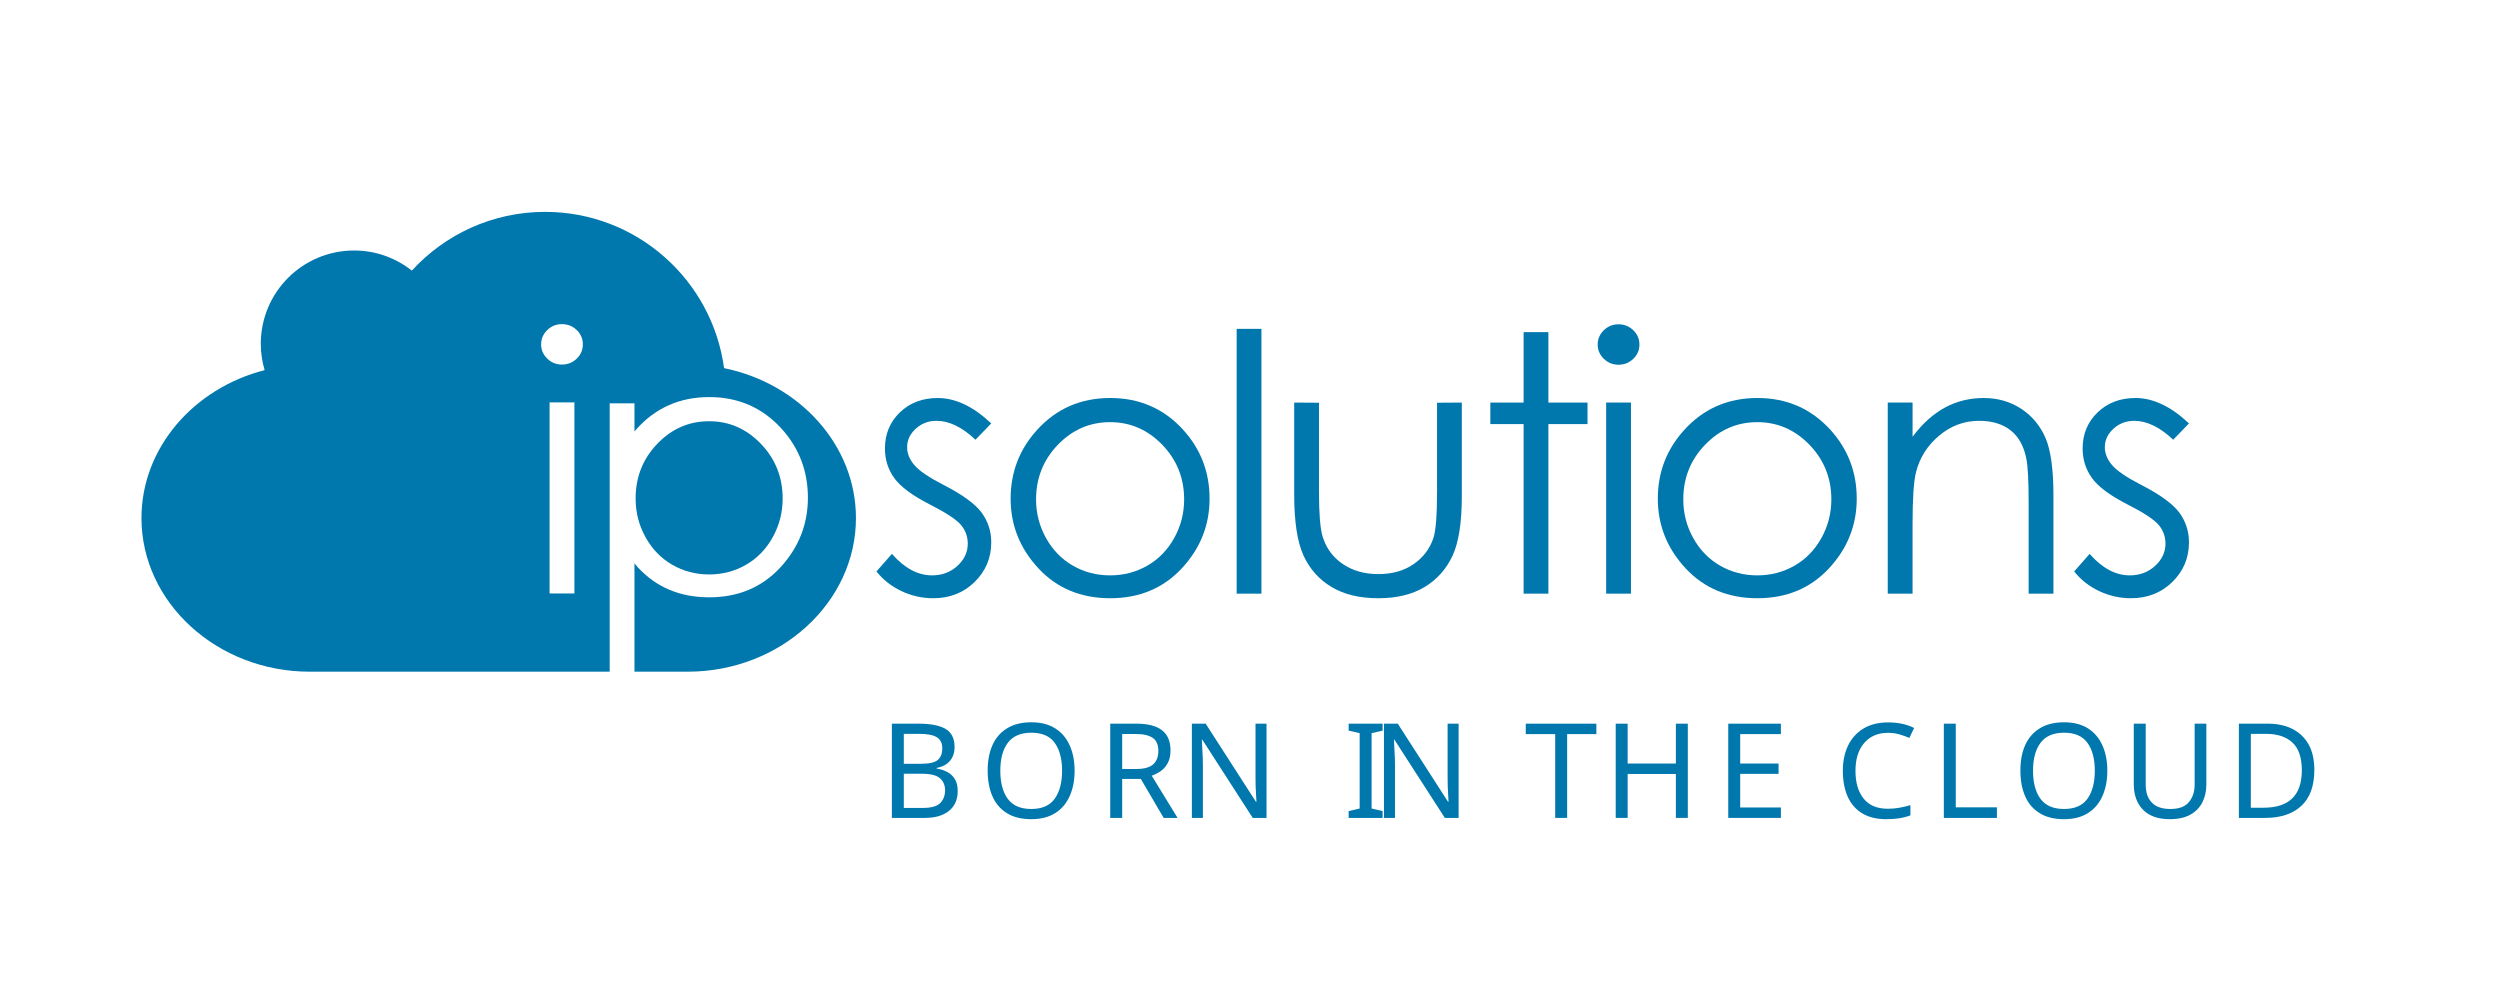
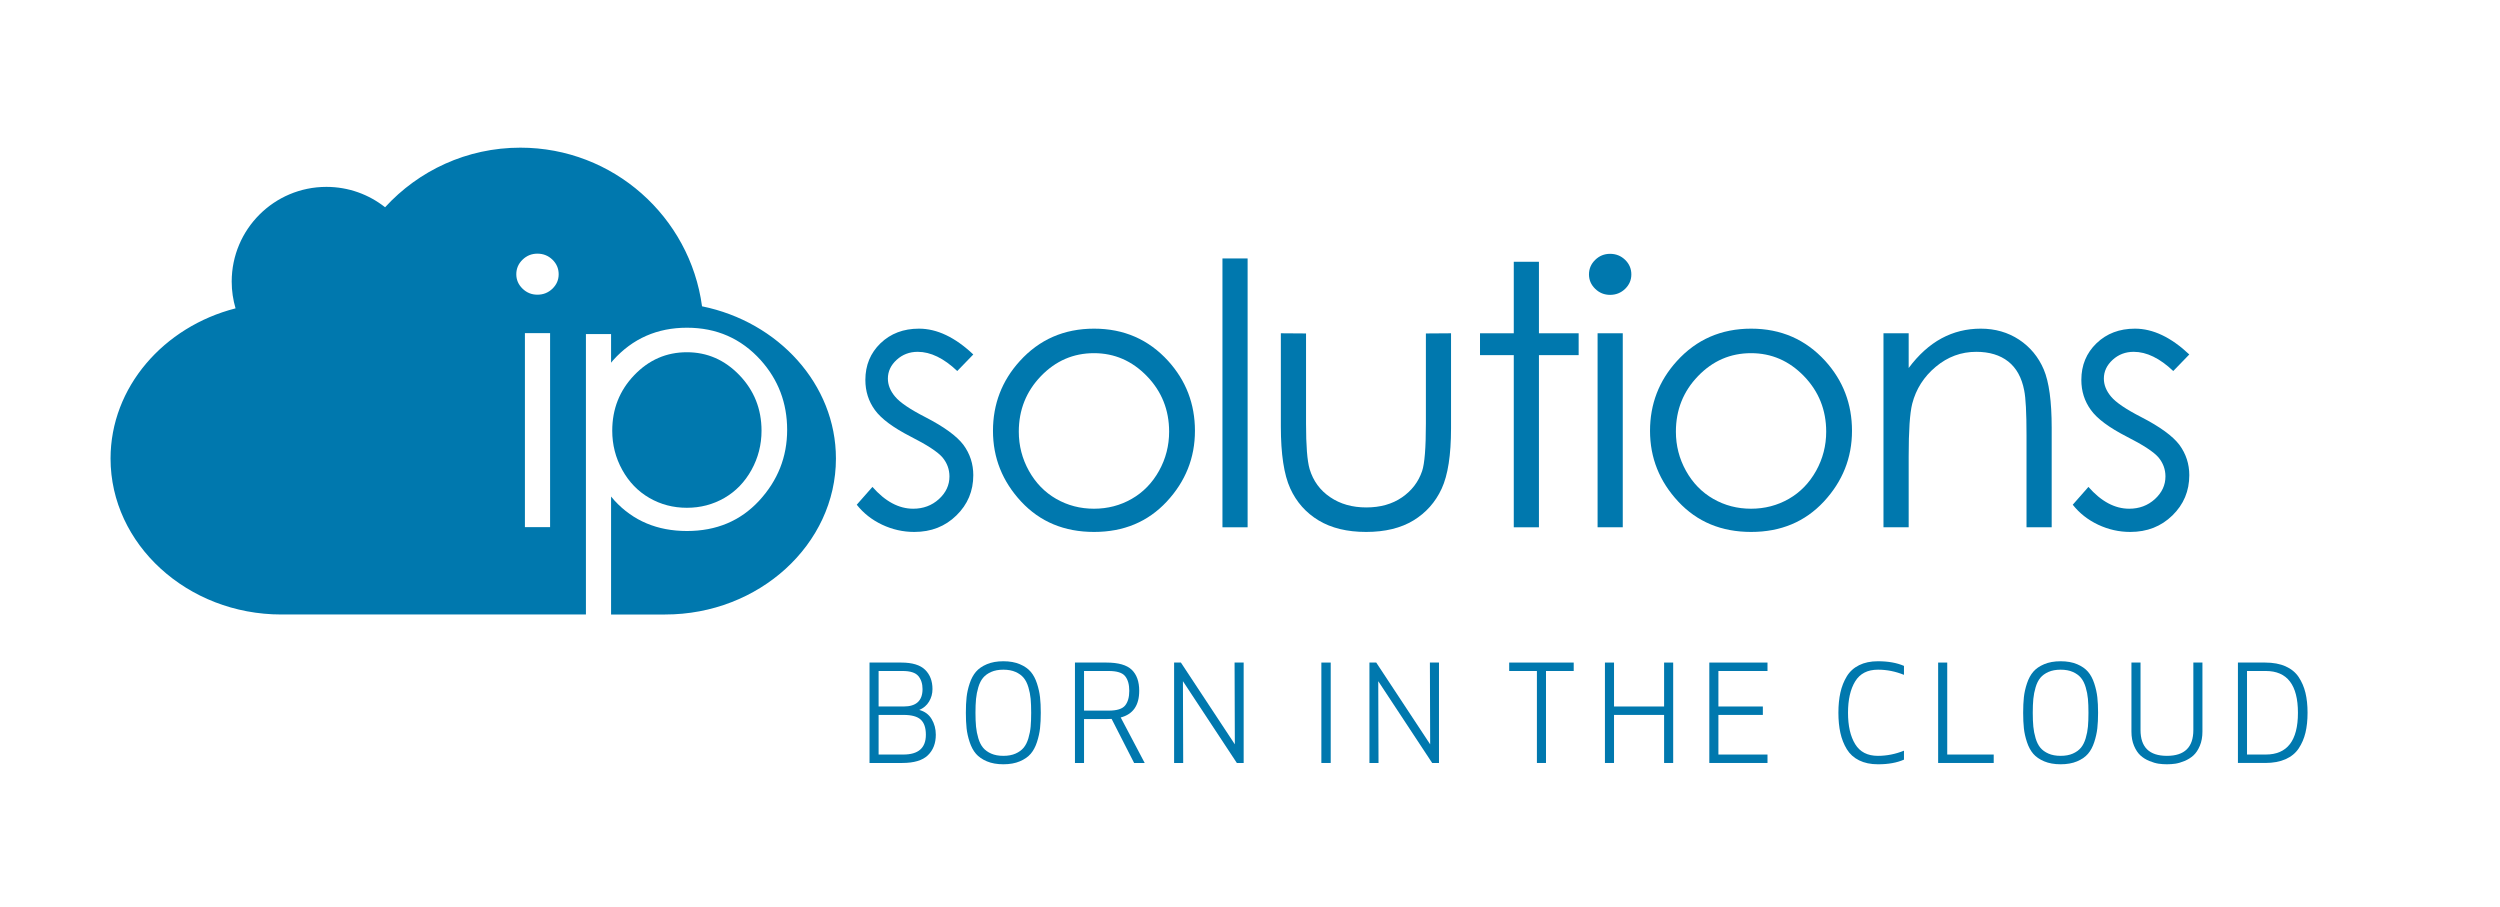
- <svg xmlns="http://www.w3.org/2000/svg" version="1.1" id="Layer_1" x="0px" y="0px" width="337px" height="135px" viewBox="0 0 337 135" enable-background="new 0 0 337 135" xml:space="preserve">
-   <text transform="matrix(1 0 0 1 118.5049 110.2539)">
-     <tspan x="0" y="0" fill="#0078AE" font-family="'ApexNew-Book'" font-size="17.776" letter-spacing="2">BOR</tspan>
-     <tspan x="40.441" y="0" fill="#0078AE" font-family="'ApexNew-Book'" font-size="17.776" letter-spacing="2">N I</tspan>
-     <tspan x="66.334" y="0" fill="#0078AE" font-family="'ApexNew-Book'" font-size="17.776" letter-spacing="2">N</tspan>
-     <tspan x="80.375" y="0" fill="#0078AE" font-family="'ApexNew-Book'" font-size="17.776" letter-spacing="2"> T</tspan>
-     <tspan x="97.573" y="0" fill="#0078AE" font-family="'ApexNew-Book'" font-size="17.776" letter-spacing="2">HE</tspan>
-     <tspan x="123.695" y="0" fill="#0078AE" font-family="'ApexNew-Book'" font-size="17.776" letter-spacing="2"> </tspan>
-     <tspan x="128.831" y="0" fill="#0078AE" font-family="'ApexNew-Book'" font-size="17.776" letter-spacing="2">C</tspan>
-     <tspan x="141.805" y="0" fill="#0078AE" font-family="'ApexNew-Book'" font-size="17.776" letter-spacing="2">LO</tspan>
-     <tspan x="167.535" y="0" fill="#0078AE" font-family="'ApexNew-Book'" font-size="17.776" letter-spacing="2">U</tspan>
-     <tspan x="181.577" y="0" fill="#0078AE" font-family="'ApexNew-Book'" font-size="17.776">D</tspan>
-   </text>
-   <path fill="#0078AE" d="M133.62,57.078l-2.128,2.198c-1.789-1.699-3.543-2.549-5.254-2.549c-1.088,0-2.021,0.357-2.796,1.065  c-0.776,0.712-1.162,1.541-1.162,2.489c0,0.835,0.317,1.634,0.955,2.389c0.635,0.774,1.972,1.681,4.01,2.725  c2.482,1.279,4.17,2.506,5.063,3.682c0.875,1.192,1.312,2.539,1.312,4.026c0,2.103-0.746,3.89-2.24,5.345  c-1.49,1.463-3.355,2.194-5.59,2.194c-1.495,0-2.918-0.322-4.273-0.962c-1.357-0.643-2.482-1.524-3.371-2.651l2.083-2.365  c1.701,1.935,3.505,2.896,5.411,2.896c1.335,0,2.471-0.423,3.412-1.274c0.935-0.853,1.403-1.856,1.403-3.008  c0-0.946-0.312-1.792-0.929-2.533c-0.622-0.725-2.021-1.647-4.199-2.75c-2.338-1.198-3.93-2.377-4.774-3.545  c-0.844-1.162-1.263-2.493-1.263-3.991c0-1.954,0.672-3.574,2.017-4.874c1.347-1.289,3.046-1.933,5.1-1.933  C128.794,53.651,131.2,54.791,133.62,57.078" />
-   <path fill="#0078AE" d="M149.656,53.651c3.959,0,7.241,1.431,9.844,4.294c2.365,2.614,3.55,5.702,3.55,9.274  c0,3.583-1.251,6.715-3.751,9.402c-2.502,2.681-5.717,4.021-9.643,4.021c-3.945,0-7.169-1.341-9.671-4.021  c-2.5-2.687-3.751-5.818-3.751-9.402c0-3.554,1.183-6.64,3.551-9.253C142.387,55.091,145.677,53.651,149.656,53.651 M149.643,56.906  c-2.732,0-5.076,1.013-7.04,3.046c-1.96,2.034-2.941,4.492-2.941,7.377c0,1.857,0.449,3.595,1.343,5.202  c0.896,1.604,2.103,2.85,3.624,3.722c1.524,0.872,3.195,1.307,5.014,1.307s3.49-0.435,5.011-1.307  c1.524-0.872,2.733-2.118,3.627-3.722c0.894-1.607,1.341-3.345,1.341-5.202c0-2.885-0.984-5.343-2.953-7.377  C154.699,57.919,152.356,56.906,149.643,56.906" />
-   <rect x="166.702" y="44.33" fill="#0078AE" width="3.34" height="35.695" />
-   <path fill="#0078AE" d="M174.455,54.266l3.345,0.023v11.976c0,2.922,0.157,4.934,0.477,6.031c0.473,1.572,1.381,2.819,2.727,3.728  c1.341,0.913,2.939,1.365,4.799,1.365c1.856,0,3.436-0.442,4.731-1.332c1.294-0.886,2.188-2.053,2.679-3.5  c0.333-0.987,0.501-3.085,0.501-6.292V54.289l3.339-0.023v12.621c0,3.546-0.416,6.217-1.244,8.01  c-0.833,1.799-2.085,3.207-3.751,4.221c-1.67,1.014-3.763,1.525-6.28,1.525c-2.516,0-4.614-0.512-6.299-1.525  c-1.686-1.014-2.946-2.434-3.775-4.253c-0.83-1.824-1.247-4.56-1.247-8.216V54.266z" />
-   <polygon fill="#0078AE" points="205.382,44.771 208.723,44.771 208.723,54.266 213.996,54.266 213.996,57.167 208.723,57.167   208.723,80.025 205.382,80.025 205.382,57.167 200.898,57.167 200.898,54.266 205.382,54.266 " />
-   <path fill="#0078AE" d="M218.172,43.716c0.776,0,1.443,0.266,1.998,0.801c0.549,0.537,0.823,1.181,0.823,1.933  c0,0.743-0.274,1.379-0.823,1.915c-0.555,0.535-1.222,0.8-1.998,0.8c-0.767,0-1.427-0.265-1.976-0.8  c-0.552-0.536-0.829-1.172-0.829-1.915c0-0.752,0.277-1.396,0.829-1.933C216.745,43.982,217.405,43.716,218.172,43.716   M216.51,54.266h3.343v25.76h-3.343V54.266z" />
-   <path fill="#0078AE" d="M236.896,53.651c3.961,0,7.238,1.431,9.848,4.294c2.365,2.614,3.545,5.702,3.545,9.274  c0,3.583-1.25,6.715-3.746,9.402c-2.5,2.681-5.717,4.021-9.646,4.021c-3.945,0-7.169-1.341-9.668-4.021  c-2.504-2.687-3.756-5.818-3.756-9.402c0-3.554,1.186-6.64,3.555-9.253C229.63,55.091,232.92,53.651,236.896,53.651 M236.885,56.906  c-2.732,0-5.082,1.013-7.039,3.046c-1.963,2.034-2.938,4.492-2.938,7.377c0,1.857,0.444,3.595,1.341,5.202  c0.892,1.604,2.102,2.85,3.625,3.722c1.521,0.872,3.191,1.307,5.012,1.307c1.816,0,3.488-0.435,5.014-1.307  c1.521-0.872,2.729-2.118,3.623-3.722c0.895-1.607,1.343-3.345,1.343-5.202c0-2.885-0.989-5.343-2.954-7.377  C241.939,57.919,239.598,56.906,236.885,56.906" />
-   <path fill="#0078AE" d="M254.469,54.266h3.346v4.61c1.311-1.759,2.77-3.074,4.359-3.935c1.6-0.863,3.332-1.289,5.217-1.289  c1.906,0,3.604,0.488,5.084,1.461c1.475,0.977,2.564,2.296,3.273,3.953c0.701,1.65,1.055,4.232,1.055,7.726v13.234h-3.342V67.773  c0-2.959-0.105-4.93-0.309-5.923c-0.324-1.696-1.033-2.981-2.115-3.836c-1.088-0.857-2.508-1.287-4.252-1.287  c-2.003,0-3.789,0.66-5.373,1.985c-1.58,1.319-2.625,2.96-3.127,4.908c-0.32,1.274-0.471,3.6-0.471,6.986v9.419h-3.346V54.266z" />
-   <path fill="#0078AE" d="M90.613,76.129c1.512,0.872,3.17,1.307,4.978,1.307c1.805,0,3.465-0.435,4.98-1.307  c1.512-0.872,2.71-2.118,3.599-3.722c0.888-1.607,1.333-3.345,1.333-5.202c0-2.885-0.982-5.343-2.934-7.377  c-1.957-2.033-4.283-3.046-6.978-3.046c-2.713,0-5.047,1.013-6.991,3.046c-1.95,2.034-2.919,4.492-2.919,7.377  c0,1.857,0.442,3.595,1.332,5.202C87.899,74.011,89.101,75.257,90.613,76.129z" />
-   <path fill="#0078AE" d="M295.074,57.078l-2.129,2.198c-1.793-1.699-3.543-2.549-5.256-2.549c-1.088,0-2.021,0.357-2.795,1.065  c-0.775,0.712-1.164,1.541-1.164,2.489c0,0.835,0.318,1.634,0.955,2.389c0.641,0.774,1.973,1.681,4.012,2.725  c2.481,1.279,4.168,2.506,5.062,3.682c0.873,1.192,1.314,2.539,1.314,4.026c0,2.103-0.748,3.89-2.24,5.345  c-1.492,1.463-3.359,2.194-5.592,2.194c-1.494,0-2.916-0.322-4.273-0.962c-1.357-0.643-2.48-1.524-3.369-2.651l2.082-2.365  c1.701,1.935,3.504,2.896,5.413,2.896c1.333,0,2.468-0.423,3.407-1.274c0.936-0.853,1.406-1.856,1.406-3.008  c0-0.946-0.311-1.792-0.928-2.533c-0.623-0.725-2.023-1.647-4.201-2.75c-2.34-1.198-3.932-2.377-4.771-3.545  c-0.846-1.162-1.268-2.493-1.268-3.991c0-1.954,0.672-3.574,2.02-4.874c1.344-1.289,3.044-1.933,5.1-1.933  C290.246,53.651,292.65,54.791,295.074,57.078" />
-   <path fill="#0078AE" d="M97.604,49.625c-1.605-11.892-11.79-21.064-24.122-21.064c-7.114,0-13.514,3.052-17.966,7.917  c-2.142-1.693-4.842-2.711-7.785-2.711c-6.946,0-12.576,5.63-12.576,12.576c0,1.235,0.186,2.425,0.517,3.552  C26.126,52.336,19.07,60.368,19.07,69.837c0,11.389,10.205,20.707,22.678,20.707h40.439V54.37h3.339v3.804  c0.094-0.11,0.177-0.224,0.274-0.332c2.585-2.875,5.853-4.315,9.803-4.315c3.934,0,7.19,1.431,9.781,4.294  c2.349,2.614,3.521,5.702,3.521,9.273c0,3.585-1.241,6.716-3.72,9.403c-2.484,2.681-5.679,4.021-9.582,4.021  c-3.919,0-7.121-1.341-9.603-4.021c-0.168-0.182-0.317-0.371-0.474-0.557v14.604h7.179c12.472,0,22.677-9.318,22.677-20.707  C115.382,59.983,107.741,51.685,97.604,49.625z M77.429,80.003h-3.343v-25.76h3.343V80.003z M77.746,48.342  c-0.555,0.535-1.222,0.8-1.998,0.8c-0.767,0-1.427-0.265-1.976-0.8c-0.551-0.536-0.829-1.172-0.829-1.915  c0-0.752,0.278-1.396,0.829-1.933c0.549-0.535,1.209-0.801,1.976-0.801c0.776,0,1.443,0.266,1.998,0.801  c0.549,0.537,0.823,1.181,0.823,1.933C78.569,47.17,78.295,47.806,77.746,48.342z" />
+ <svg xmlns="http://www.w3.org/2000/svg" version="1.0" id="Layer_1" x="0px" y="0px" width="907px" height="329px" viewBox="0 0 907 329" enable-background="new 0 0 907 329" xml:space="preserve">
+   <g>
+     <path fill="#0078AE" d="M315.462,276.806v-36.429h11.515c3.988,0,6.873,0.873,8.654,2.62c1.78,1.747,2.671,4.084,2.671,7.009   c0,1.645-0.413,3.154-1.24,4.529c-0.826,1.376-2.01,2.388-3.551,3.036c1.984,0.521,3.48,1.625,4.488,3.309s1.512,3.577,1.512,5.68   c0,3.115-0.961,5.602-2.884,7.459c-1.923,1.858-5.029,2.787-9.318,2.787H315.462z M318.759,256.314h9.083   c4.569,0,6.854-2.103,6.854-6.309c0-1.945-0.51-3.526-1.53-4.744c-1.02-1.217-2.929-1.826-5.728-1.826h-8.68V256.314z    M318.759,273.746h8.989c5.438,0,8.158-2.396,8.158-7.187c0-2.498-0.617-4.319-1.85-5.467c-1.233-1.146-3.305-1.719-6.214-1.719   h-9.083V273.746z" />
+     <path fill="#0078AE" d="M350.677,264.224c-0.174-1.62-0.261-3.498-0.261-5.633c0-2.134,0.087-4.012,0.261-5.633   c0.174-1.62,0.545-3.288,1.115-5.004c0.569-1.716,1.332-3.131,2.289-4.245c0.957-1.115,2.277-2.028,3.96-2.739   c1.684-0.712,3.676-1.067,5.977-1.067c2.3,0,4.291,0.355,5.971,1.067c1.68,0.711,2.997,1.624,3.951,2.739   c0.954,1.114,1.711,2.529,2.271,4.245c0.56,1.716,0.93,3.384,1.112,5.004c0.182,1.621,0.272,3.499,0.272,5.633   c0,2.135-0.091,4.013-0.272,5.633c-0.182,1.621-0.552,3.289-1.112,5.005c-0.56,1.716-1.317,3.13-2.271,4.245   c-0.955,1.114-2.271,2.027-3.951,2.739c-1.68,0.711-3.67,1.067-5.971,1.067c-2.301,0-4.293-0.356-5.977-1.067   c-1.684-0.712-3.004-1.625-3.96-2.739c-0.957-1.115-1.72-2.529-2.289-4.245C351.222,267.513,350.851,265.845,350.677,264.224z    M354.104,253.563c-0.134,1.407-0.202,3.083-0.202,5.027c0,1.945,0.067,3.621,0.202,5.028s0.411,2.814,0.83,4.222   s0.992,2.55,1.72,3.427c0.727,0.878,1.708,1.589,2.941,2.135s2.708,0.818,4.423,0.818c1.715,0,3.19-0.272,4.423-0.818   c1.233-0.546,2.213-1.257,2.941-2.135c0.727-0.877,1.3-2.02,1.72-3.427c0.418-1.407,0.691-2.814,0.818-4.222s0.19-3.083,0.19-5.028   c0-1.944-0.063-3.62-0.19-5.027s-0.399-2.814-0.818-4.222c-0.419-1.407-0.993-2.55-1.72-3.428   c-0.728-0.877-1.708-1.589-2.941-2.134c-1.233-0.546-2.708-0.818-4.423-0.818c-1.716,0-3.19,0.272-4.423,0.818   c-1.233,0.545-2.214,1.257-2.941,2.134c-0.728,0.878-1.301,2.021-1.72,3.428S354.238,252.156,354.104,253.563z" />
+     <path fill="#0078AE" d="M389.993,276.806v-36.429h11.408c4.332,0,7.4,0.873,9.202,2.62c1.803,1.747,2.704,4.289,2.704,7.625   c0,5.281-2.238,8.507-6.712,9.677l8.704,16.507h-3.842l-8.159-15.985c-0.364,0.032-0.901,0.048-1.613,0.048h-8.396v15.938H389.993z    M393.29,257.809h8.989c2.94,0,4.913-0.62,5.917-1.862c1.004-1.24,1.506-3.012,1.506-5.312c0-2.3-0.502-4.075-1.506-5.324   s-2.977-1.874-5.917-1.874h-8.989V257.809z" />
+     <path fill="#0078AE" d="M425.966,276.806v-36.429h2.467l19.566,29.669l-0.095-29.669h3.297v36.429h-2.472l-19.561-29.67   l0.095,29.67H425.966z" />
+   </g>
+   <g>
+     <path fill="#0078AE" d="M479.391,276.806v-36.429h3.392v36.429H479.391z" />
+   </g>
+   <g>
+     <path fill="#0078AE" d="M496.831,276.806v-36.429h2.467l19.566,29.669l-0.095-29.669h3.296v36.429h-2.472l-19.561-29.67   l0.095,29.67H496.831z" />
+   </g>
+   <g>
+     <path fill="#0078AE" d="M547.534,243.436v-3.059h23.408v3.059h-10.056v33.37h-3.297v-33.37H547.534z" />
+   </g>
+   <g>
+     <path fill="#0078AE" d="M582.27,276.806v-36.429h3.297v15.938h18.167v-15.938h3.297v36.429h-3.297v-17.432h-18.167v17.432H582.27z" />
+     <path fill="#0078AE" d="M620.14,276.806v-36.429h21.108v3.059h-17.812v12.879h16.127v3.06h-16.127v14.372h17.812v3.06H620.14z" />
+   </g>
+   <g>
+ </g>
+   <g>
+     <path fill="#0078AE" d="M667.696,265.92c-0.482-2.166-0.724-4.609-0.724-7.329c0-2.719,0.241-5.162,0.724-7.328   s1.257-4.127,2.324-5.882s2.558-3.107,4.471-4.056s4.182-1.423,6.807-1.423c3.731,0,6.886,0.562,9.463,1.684v3.249   c-3.083-1.248-6.198-1.873-9.345-1.873c-0.031,0-0.07,0-0.118,0c-3.764,0-6.511,1.415-8.241,4.245   c-1.731,2.83-2.598,6.625-2.598,11.384c0,4.76,0.866,8.555,2.598,11.385c1.73,2.83,4.478,4.245,8.241,4.245   c3.21,0,6.364-0.625,9.463-1.874v3.249c-2.562,1.123-5.668,1.685-9.32,1.685c-0.048,0-0.095,0-0.143,0   c-2.625,0-4.894-0.475-6.807-1.423c-1.913-0.949-3.403-2.301-4.471-4.056C668.953,270.046,668.179,268.086,667.696,265.92z" />
+     <path fill="#0078AE" d="M703.159,276.806v-36.429h3.297v33.369h16.862v3.06H703.159z" />
+   </g>
+   <g>
+     <path fill="#0078AE" d="M734.263,264.224c-0.174-1.62-0.261-3.498-0.261-5.633c0-2.134,0.087-4.012,0.261-5.633   c0.174-1.62,0.546-3.288,1.115-5.004s1.332-3.131,2.288-4.245c0.957-1.115,2.277-2.028,3.961-2.739   c1.684-0.712,3.677-1.067,5.977-1.067c2.301,0,4.291,0.355,5.971,1.067c1.68,0.711,2.997,1.624,3.952,2.739   c0.954,1.114,1.711,2.529,2.271,4.245c0.561,1.716,0.931,3.384,1.112,5.004c0.182,1.621,0.272,3.499,0.272,5.633   c0,2.135-0.091,4.013-0.272,5.633c-0.182,1.621-0.552,3.289-1.112,5.005c-0.56,1.716-1.316,3.13-2.271,4.245   c-0.955,1.114-2.272,2.027-3.952,2.739c-1.68,0.711-3.67,1.067-5.971,1.067c-2.3,0-4.293-0.356-5.977-1.067   c-1.684-0.712-3.004-1.625-3.961-2.739c-0.956-1.115-1.719-2.529-2.288-4.245S734.437,265.845,734.263,264.224z M737.69,253.563   c-0.135,1.407-0.202,3.083-0.202,5.027c0,1.945,0.067,3.621,0.202,5.028c0.134,1.407,0.411,2.814,0.83,4.222   c0.418,1.407,0.992,2.55,1.719,3.427c0.728,0.878,1.708,1.589,2.941,2.135s2.707,0.818,4.423,0.818s3.19-0.272,4.424-0.818   s2.213-1.257,2.94-2.135c0.728-0.877,1.301-2.02,1.72-3.427s0.691-2.814,0.818-4.222c0.126-1.407,0.189-3.083,0.189-5.028   c0-1.944-0.063-3.62-0.189-5.027c-0.127-1.407-0.399-2.814-0.818-4.222s-0.992-2.55-1.72-3.428   c-0.728-0.877-1.707-1.589-2.94-2.134c-1.233-0.546-2.708-0.818-4.424-0.818s-3.189,0.272-4.423,0.818   c-1.233,0.545-2.214,1.257-2.941,2.134c-0.727,0.878-1.301,2.021-1.719,3.428C738.102,250.749,737.824,252.156,737.69,253.563z" />
+   </g>
+   <g>
+     <path fill="#0078AE" d="M773.286,265.397v-25.021h3.297v24.476c0,6.245,3.193,9.368,9.581,9.368s9.582-3.123,9.582-9.368v-24.476   h3.297v25.021c0,1.977-0.317,3.708-0.95,5.194s-1.404,2.645-2.314,3.475s-1.986,1.502-3.229,2.016   c-1.242,0.515-2.357,0.842-3.347,0.984s-2.002,0.214-3.039,0.214c-1.036,0-2.049-0.071-3.035-0.214   c-0.987-0.143-2.104-0.47-3.353-0.984c-1.247-0.514-2.325-1.186-3.233-2.016s-1.678-1.988-2.31-3.475   S773.286,267.374,773.286,265.397z" />
+   </g>
+   <g>
+     <path fill="#0078AE" d="M811.919,276.806v-36.429h9.89c2.878,0,5.341,0.454,7.388,1.363c2.048,0.909,3.637,2.214,4.768,3.913   c1.13,1.7,1.948,3.602,2.455,5.704c0.506,2.104,0.759,4.515,0.759,7.233c0,2.72-0.253,5.131-0.759,7.234   c-0.507,2.103-1.325,4.004-2.455,5.703c-1.131,1.7-2.72,3.005-4.768,3.914c-2.047,0.909-4.51,1.363-7.388,1.363H811.919z    M815.216,273.746h6.807c7.779,0,11.669-5.043,11.669-15.131c0-10.119-3.89-15.18-11.669-15.18h-6.807V273.746z" />
+   </g>
+   <path fill="#0078AE" d="M353.11,128.6l-5.815,6.006c-4.888-4.643-9.681-6.965-14.356-6.965c-2.973,0-5.522,0.975-7.64,2.91  c-2.12,1.945-3.175,4.211-3.175,6.801c0,2.282,0.866,4.465,2.609,6.528c1.736,2.115,5.389,4.593,10.958,7.446  c6.782,3.495,11.394,6.847,13.834,10.061c2.391,3.257,3.585,6.937,3.585,11.001c0,5.746-2.038,10.629-6.121,14.605  c-4.071,3.997-9.167,5.995-15.274,5.995c-4.085,0-7.973-0.88-11.676-2.626c-3.708-1.757-6.782-4.167-9.211-7.247l5.692-6.462  c4.648,5.287,9.577,7.91,14.785,7.91c3.648,0,6.752-1.153,9.323-3.481c2.555-2.328,3.834-5.071,3.834-8.219  c0-2.585-0.853-4.896-2.539-6.921c-1.699-1.981-5.522-4.501-11.473-7.515c-6.389-3.273-10.739-6.495-13.045-9.686  c-2.306-3.175-3.451-6.812-3.451-10.905c0-5.34,1.836-9.766,5.511-13.318c3.681-3.522,8.323-5.282,13.936-5.282  C339.926,119.235,346.497,122.351,353.11,128.6" />
+   <path fill="#0078AE" d="M396.927,119.236c10.818,0,19.786,3.91,26.899,11.733c6.462,7.143,9.7,15.58,9.7,25.341  c0,9.793-3.418,18.348-10.249,25.69c-6.837,7.326-15.622,10.988-26.35,10.988c-10.779,0-19.588-3.662-26.425-10.988  c-6.831-7.342-10.25-15.897-10.25-25.69c0-9.711,3.233-18.144,9.703-25.284C377.065,123.171,386.055,119.236,396.927,119.236   M396.892,128.13c-7.465,0-13.87,2.768-19.237,8.323c-5.355,5.558-8.036,12.274-8.036,20.157c0,5.075,1.227,9.824,3.67,14.215  c2.448,4.382,5.746,7.787,9.902,10.17c4.165,2.383,8.731,3.568,13.701,3.568c4.97,0,9.536-1.185,13.692-3.568  c4.165-2.383,7.468-5.788,9.911-10.17c2.443-4.391,3.664-9.14,3.664-14.215c0-7.883-2.689-14.599-8.069-20.157  C410.707,130.898,404.308,128.13,396.892,128.13" />
+   <rect x="443.506" y="93.766" fill="#0078AE" width="9.126" height="97.535" />
+   <path fill="#0078AE" d="M464.691,120.915l9.14,0.063v32.724c0,7.984,0.429,13.482,1.301,16.479  c1.292,4.298,3.773,7.706,7.451,10.187c3.664,2.495,8.031,3.73,13.113,3.73c5.071,0,9.386-1.208,12.927-3.64  c3.536-2.421,5.979-5.61,7.321-9.564c0.909-2.697,1.368-8.429,1.368-17.192v-32.724l9.123-0.063V155.4  c0,9.69-1.136,16.988-3.398,21.887c-2.276,4.916-5.697,8.763-10.249,11.534c-4.564,2.768-10.283,4.167-17.163,4.167  c-6.872,0-12.607-1.399-17.212-4.167c-4.604-2.771-8.049-6.651-10.315-11.621c-2.268-4.987-3.406-12.46-3.406-22.45V120.915z" />
+   <polygon fill="#0078AE" points="549.197,94.97 558.326,94.97 558.326,120.915 572.734,120.915 572.734,128.842 558.326,128.842   558.326,191.303 549.197,191.303 549.197,128.842 536.947,128.842 536.947,120.915 549.197,120.915 " />
+   <path fill="#0078AE" d="M584.146,92.088c2.119,0,3.942,0.727,5.459,2.189c1.5,1.467,2.248,3.227,2.248,5.282  c0,2.03-0.748,3.768-2.248,5.232c-1.517,1.462-3.34,2.186-5.459,2.186c-2.097,0-3.9-0.724-5.4-2.186  c-1.505-1.464-2.265-3.202-2.265-5.232c0-2.055,0.76-3.815,2.265-5.282C580.246,92.815,582.05,92.088,584.146,92.088   M579.604,120.916h9.136v70.388h-9.136V120.916z" />
+   <path fill="#0078AE" d="M635.311,119.236c10.823,0,19.777,3.91,26.906,11.733c6.465,7.143,9.687,15.58,9.687,25.341  c0,9.793-3.416,18.348-10.236,25.69c-6.831,7.326-15.62,10.988-26.356,10.988c-10.782,0-19.589-3.662-26.418-10.988  c-6.842-7.342-10.264-15.897-10.264-25.69c0-9.711,3.238-18.144,9.715-25.284C615.453,123.171,624.443,119.236,635.311,119.236   M635.277,128.13c-7.465,0-13.886,2.768-19.234,8.323c-5.363,5.558-8.029,12.274-8.029,20.157c0,5.075,1.215,9.824,3.664,14.215  c2.437,4.382,5.742,7.787,9.904,10.17c4.159,2.383,8.723,3.568,13.695,3.568c4.962,0,9.531-1.185,13.701-3.568  c4.156-2.383,7.454-5.788,9.898-10.17c2.443-4.391,3.667-9.14,3.667-14.215c0-7.883-2.701-14.599-8.071-20.157  C649.091,130.898,642.69,128.13,635.277,128.13" />
+   <path fill="#0078AE" d="M683.325,120.915h9.143v12.597c3.579-4.807,7.566-8.4,11.91-10.753c4.372-2.358,9.105-3.522,14.256-3.522  c5.208,0,9.845,1.334,13.893,3.992c4.026,2.67,7.006,6.274,8.942,10.802c1.915,4.508,2.883,11.564,2.883,21.111v36.161h-9.132  v-33.478c0-8.085-0.287-13.471-0.842-16.184c-0.888-4.635-2.825-8.146-5.782-10.482c-2.973-2.342-6.85-3.517-11.618-3.517  c-5.473,0-10.353,1.804-14.682,5.424c-4.317,3.604-7.172,8.088-8.544,13.411c-0.874,3.481-1.284,9.837-1.284,19.089v25.737h-9.143  V120.915z" />
+   <path fill="#0078AE" d="M794.277,128.6l-5.817,6.006c-4.899-4.643-9.682-6.965-14.361-6.965c-2.974,0-5.522,0.975-7.638,2.91  c-2.117,1.945-3.181,4.211-3.181,6.801c0,2.282,0.872,4.465,2.609,6.528c1.752,2.115,5.392,4.593,10.963,7.446  c6.782,3.495,11.389,6.847,13.834,10.061c2.386,3.257,3.591,6.937,3.591,11.001c0,5.746-2.044,10.629-6.121,14.605  c-4.077,3.997-9.181,5.995-15.28,5.995c-4.082,0-7.967-0.88-11.675-2.626c-3.711-1.757-6.779-4.167-9.209-7.247l5.689-6.462  c4.65,5.287,9.574,7.91,14.794,7.91c3.642,0,6.741-1.153,9.309-3.481c2.556-2.328,3.842-5.071,3.842-8.219  c0-2.585-0.85-4.896-2.535-6.921c-1.702-1.981-5.527-4.501-11.479-7.515c-6.394-3.273-10.744-6.495-13.036-9.686  c-2.312-3.175-3.465-6.812-3.465-10.905c0-5.34,1.836-9.766,5.519-13.318c3.671-3.522,8.318-5.282,13.934-5.282  C781.085,119.235,787.654,122.351,794.277,128.6" />
+   <g>
+     <path fill="#0078AE" d="M235.597,180.656c4.132,2.383,8.662,3.569,13.602,3.569c4.932,0,9.468-1.186,13.608-3.569   c4.131-2.382,7.405-5.787,9.834-10.17c2.426-4.391,3.642-9.14,3.642-14.214c0-7.883-2.683-14.6-8.017-20.158   c-5.347-5.555-11.703-8.323-19.067-8.323c-7.413,0-13.79,2.768-19.102,8.323c-5.329,5.558-7.976,12.275-7.976,20.158   c0,5.074,1.207,9.823,3.639,14.214C228.181,174.869,231.463,178.274,235.597,180.656z" />
+     <path fill="#0078AE" d="M254.699,111.129c-4.386-32.495-32.215-57.556-65.912-57.556c-19.432,0-36.915,8.335-49.079,21.621   c-5.854-4.626-13.243-7.395-21.284-7.395c-18.979,0-34.363,15.383-34.363,34.363c0,3.373,0.494,6.628,1.4,9.708   c-26.079,6.675-45.353,28.62-45.353,54.488c0,31.12,27.884,56.581,61.966,56.581h110.498V121.201h9.124v10.394   c0.257-0.301,0.484-0.612,0.749-0.907c7.063-7.856,15.993-11.791,26.786-11.791c10.75,0,19.646,3.91,26.726,11.733   c6.419,7.143,9.621,15.581,9.621,25.338c0,9.796-3.391,18.352-10.165,25.694c-6.787,7.325-15.517,10.987-26.182,10.987   c-10.708,0-19.458-3.662-26.24-10.987c-0.459-0.498-0.866-1.014-1.295-1.522v42.8h19.616c34.079,0,61.964-25.461,61.964-56.581   C303.277,139.434,282.398,116.757,254.699,111.129z M199.572,191.241h-9.135v-70.388h9.135V191.241z M200.438,104.729   c-1.517,1.461-3.339,2.185-5.46,2.185c-2.096,0-3.899-0.724-5.399-2.185c-1.506-1.465-2.265-3.203-2.265-5.233   c0-2.055,0.759-3.815,2.265-5.282c1.5-1.462,3.303-2.189,5.399-2.189c2.121,0,3.943,0.727,5.46,2.189   c1.5,1.467,2.248,3.227,2.248,5.282C202.686,101.526,201.938,103.264,200.438,104.729z" />
+   </g>
</svg>
